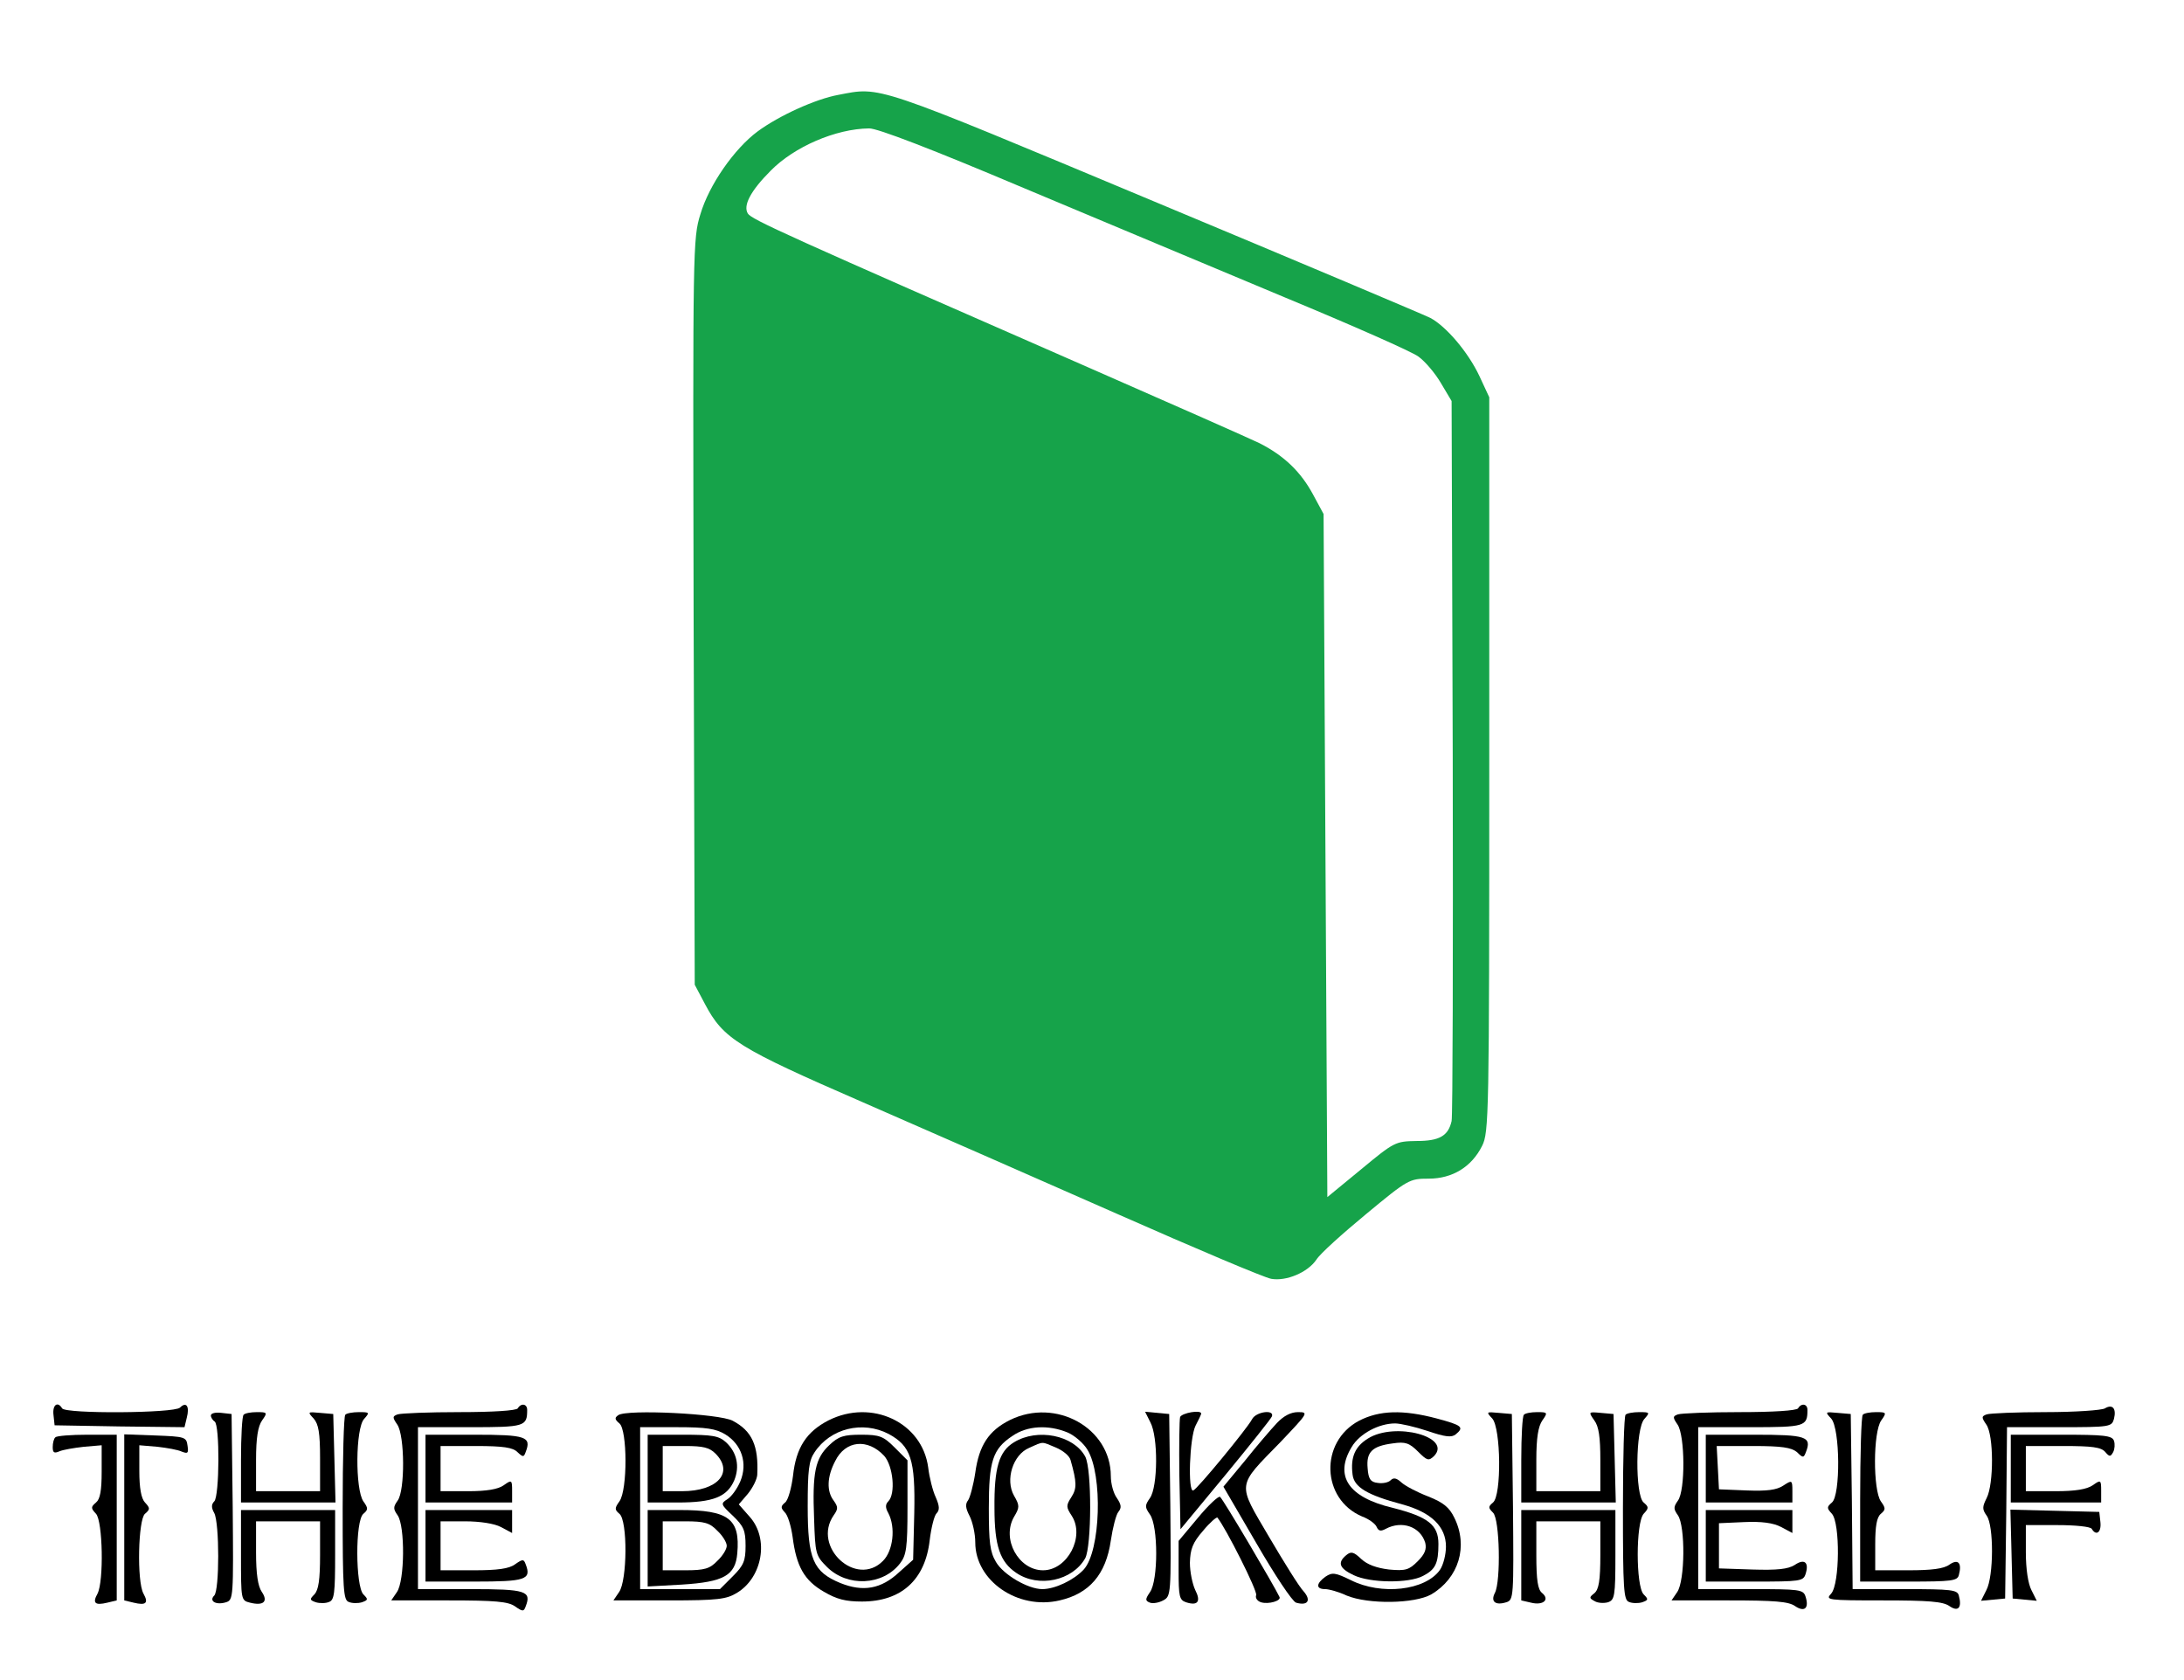
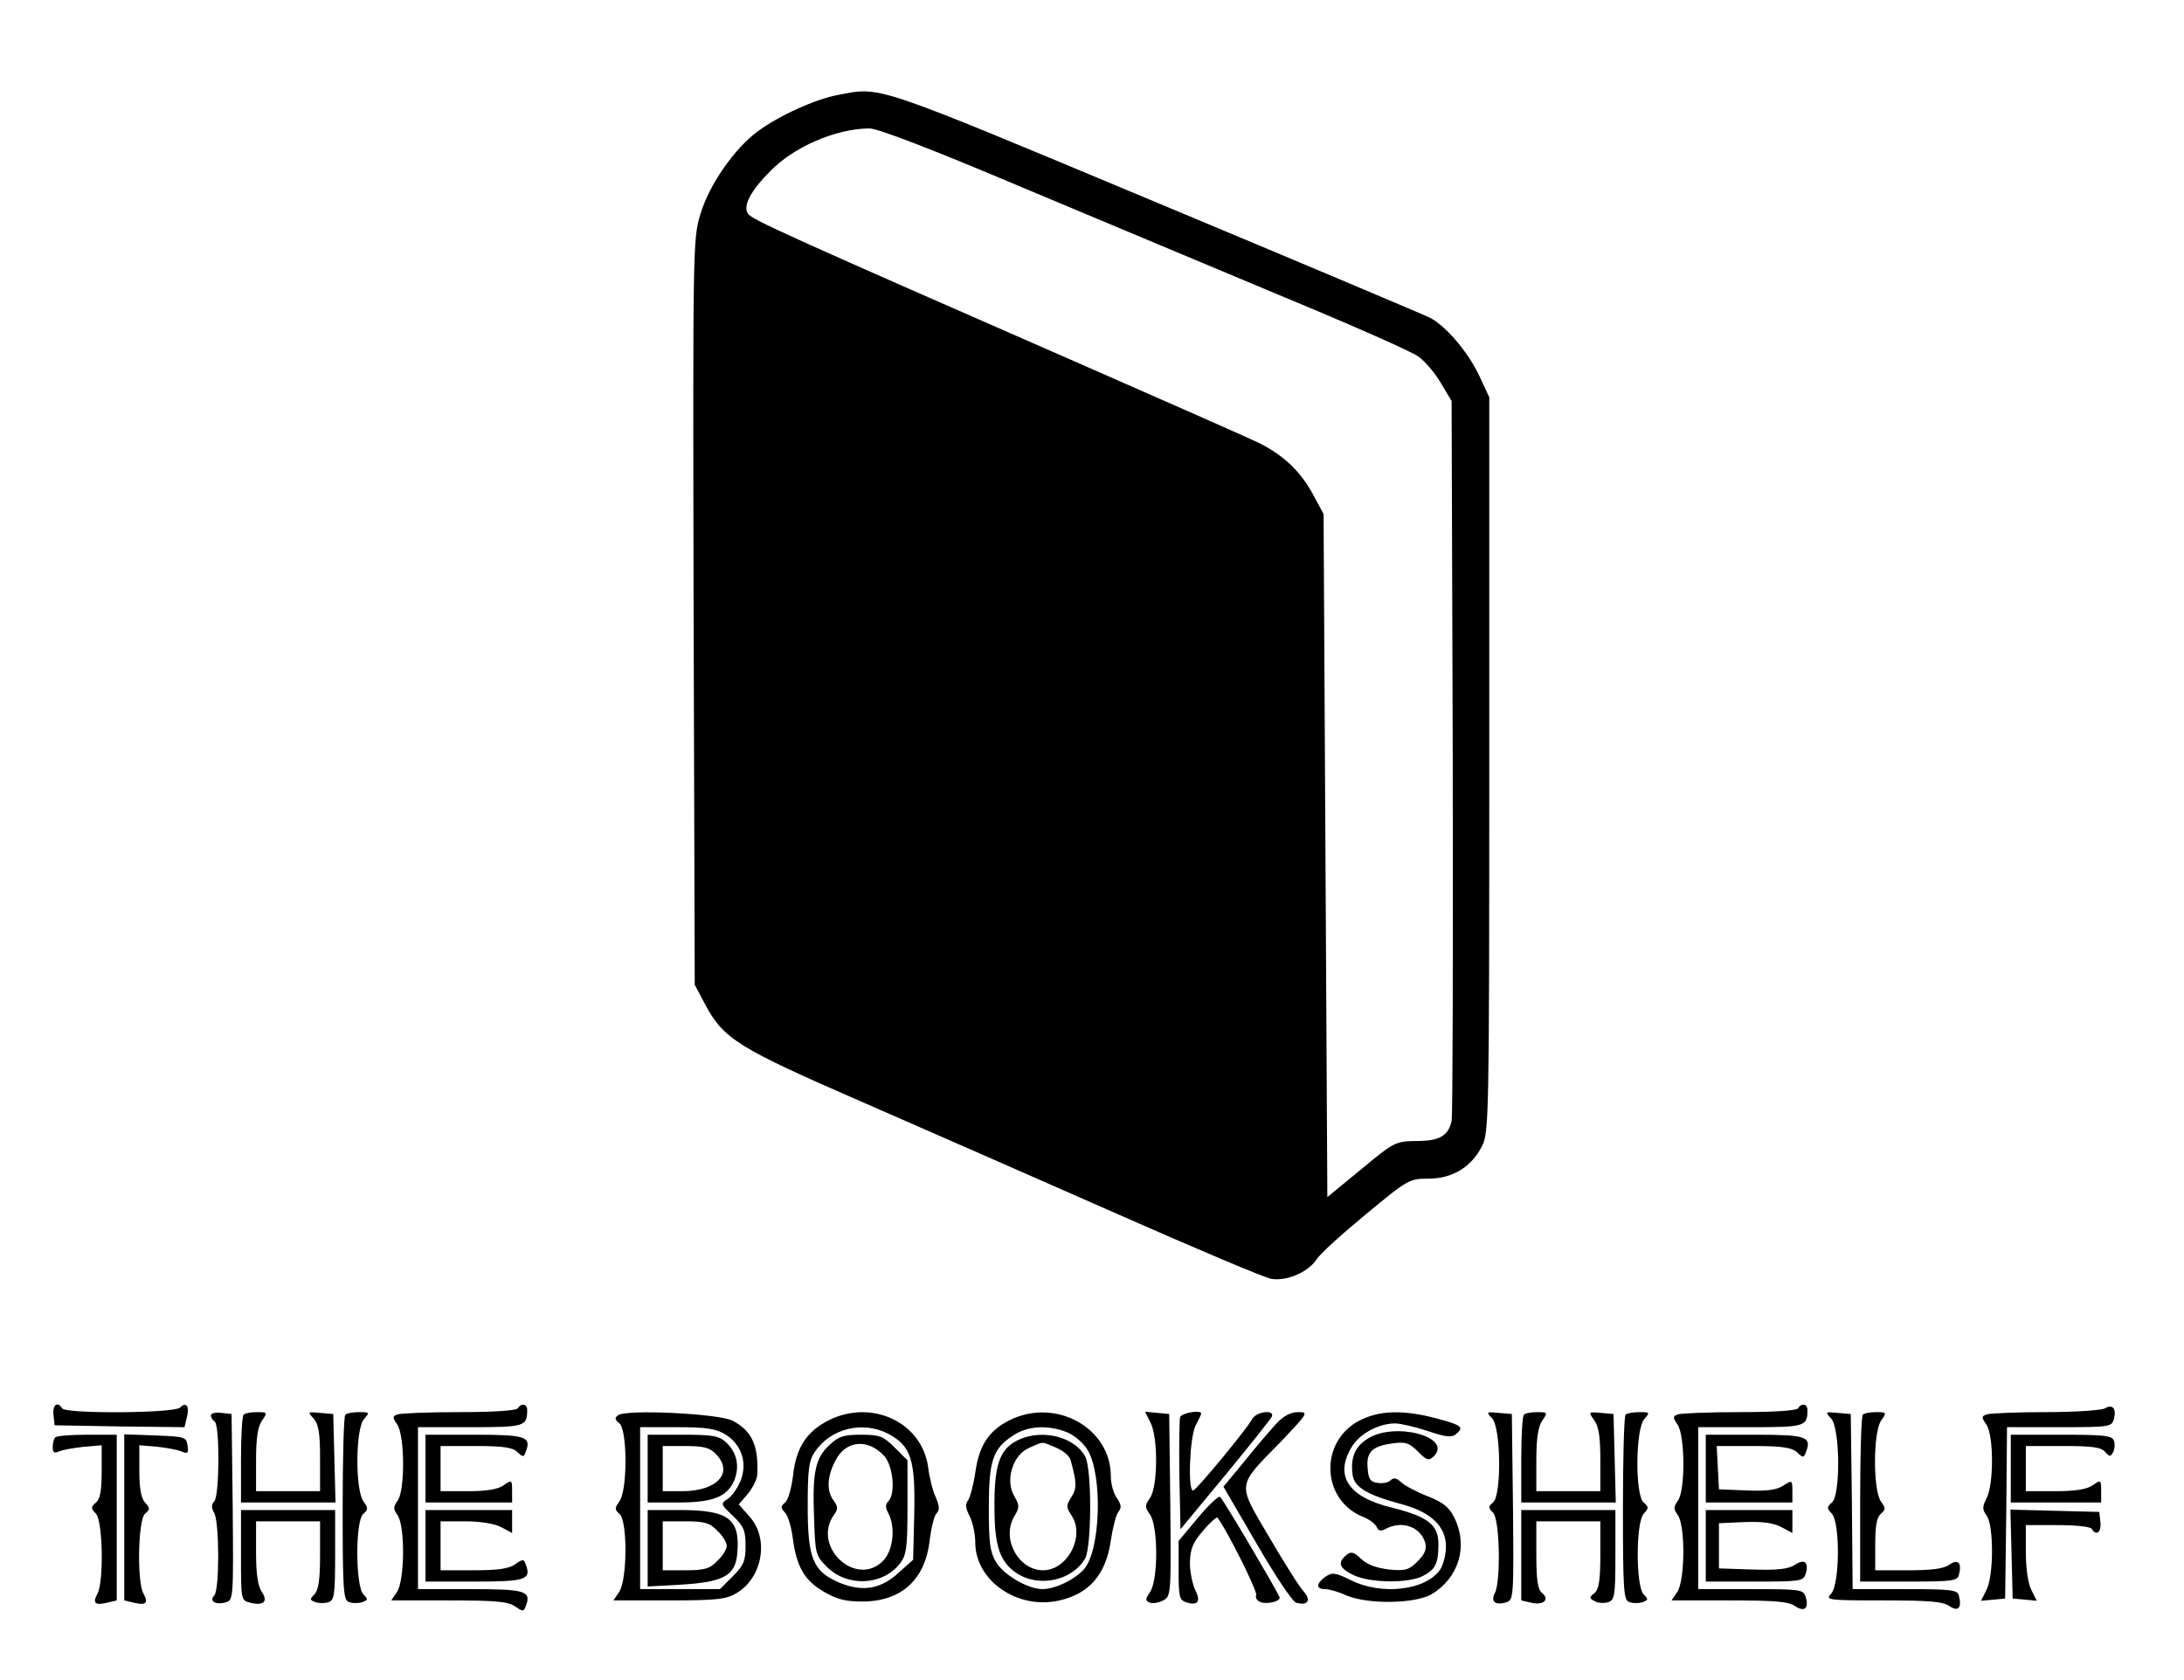
<svg xmlns="http://www.w3.org/2000/svg" version="1.0" width="580pt" height="446pt" viewBox="0 0 580 446" preserveAspectRatio="xMidYMid meet">
  <g transform="translate(0,446) scale(0.1,-0.1)" fill="#000000" stroke="none">
-     <path fill="#16a34a" d="M2226 4208 c-60 -11 -157 -55 -214 -97 -62 -46 -129 -142 -152 -220 -20 -64 -20 -89 -18 -1056 l3 -990 27 -51 c49 -93 88 -117 419 -261 167 -73 473 -207 679 -298 206 -91 388 -168 406 -171 40 -7 97 17 120 51 9 15 69 69 132 121 111 92 115 94 166 94 63 0 114 31 142 87 18 36 19 76 19 1013 l0 975 -26 56 c-30 64 -89 133 -131 155 -16 8 -345 147 -733 309 -751 314 -724 305 -839 283z m492 -247 c208 -87 522 -219 697 -292 176 -73 335 -143 352 -156 18 -13 45 -45 60 -71 l28 -47 3 -945 c1 -520 0 -955 -3 -967 -9 -40 -33 -53 -93 -53 -56 -1 -59 -2 -147 -75 l-90 -74 -5 907 -5 907 -27 50 c-33 62 -78 105 -143 138 -27 13 -228 102 -445 197 -818 358 -904 397 -914 413 -13 21 7 60 61 114 62 63 172 111 261 112 21 1 169 -56 410 -158z" />
+     <path fill="#000000" d="M2226 4208 c-60 -11 -157 -55 -214 -97 -62 -46 -129 -142 -152 -220 -20 -64 -20 -89 -18 -1056 l3 -990 27 -51 c49 -93 88 -117 419 -261 167 -73 473 -207 679 -298 206 -91 388 -168 406 -171 40 -7 97 17 120 51 9 15 69 69 132 121 111 92 115 94 166 94 63 0 114 31 142 87 18 36 19 76 19 1013 l0 975 -26 56 c-30 64 -89 133 -131 155 -16 8 -345 147 -733 309 -751 314 -724 305 -839 283z m492 -247 c208 -87 522 -219 697 -292 176 -73 335 -143 352 -156 18 -13 45 -45 60 -71 l28 -47 3 -945 c1 -520 0 -955 -3 -967 -9 -40 -33 -53 -93 -53 -56 -1 -59 -2 -147 -75 l-90 -74 -5 907 -5 907 -27 50 c-33 62 -78 105 -143 138 -27 13 -228 102 -445 197 -818 358 -904 397 -914 413 -13 21 7 60 61 114 62 63 172 111 261 112 21 1 169 -56 410 -158z" />
    <path d="M142 703 l3 -28 172 -3 173 -2 6 25 c8 30 -1 44 -18 27 -15 -15 -304 -17 -313 -2 -12 20 -26 9 -23 -17z" />
    <path d="M1375 720 c-4 -6 -66 -10 -155 -10 -81 0 -155 -3 -164 -6 -14 -5 -14 -8 -1 -27 20 -29 21 -175 1 -202 -12 -17 -12 -22 0 -39 20 -29 19 -174 -2 -204 l-15 -22 153 0 c123 0 158 -3 176 -16 20 -14 23 -14 28 0 16 41 1 46 -146 46 l-140 0 0 215 0 215 139 0 c145 0 151 2 151 46 0 16 -16 19 -25 4z" />
    <path d="M4775 720 c-4 -6 -66 -10 -155 -10 -81 0 -155 -3 -164 -6 -14 -5 -14 -8 -1 -27 20 -29 21 -175 1 -202 -12 -17 -12 -22 0 -39 20 -29 19 -174 -2 -204 l-15 -22 153 0 c121 0 158 -3 175 -15 25 -17 38 -6 28 25 -6 19 -15 20 -146 20 l-139 0 0 215 0 215 139 0 c145 0 151 2 151 46 0 16 -16 19 -25 4z" />
    <path d="M5590 720 c-8 -5 -79 -10 -157 -10 -78 0 -148 -3 -157 -6 -14 -5 -14 -8 -1 -27 20 -28 20 -158 1 -195 -12 -24 -12 -30 0 -47 19 -26 19 -161 -1 -198 l-14 -28 32 3 32 3 3 228 2 227 139 0 c135 0 139 1 145 22 7 28 -4 40 -24 28z" />
    <path d="M560 701 c0 -5 5 -13 10 -16 14 -8 13 -198 -1 -212 -8 -8 -8 -17 0 -31 14 -27 14 -205 0 -219 -15 -15 5 -26 31 -18 20 6 20 14 18 253 l-3 247 -27 3 c-16 2 -28 -1 -28 -7z" />
    <path d="M647 703 c-4 -3 -7 -57 -7 -120 l0 -113 125 0 126 0 -3 118 -3 117 -35 3 c-33 3 -34 3 -17 -15 13 -15 17 -38 17 -106 l0 -87 -85 0 -85 0 0 83 c0 59 5 89 16 105 15 21 14 22 -14 22 -16 0 -32 -3 -35 -7z" />
    <path d="M917 703 c-4 -3 -7 -115 -7 -249 0 -215 2 -243 16 -248 9 -4 25 -4 35 -1 17 6 17 8 4 21 -21 22 -22 196 0 214 13 11 13 15 0 33 -22 32 -21 194 2 219 15 17 15 18 -14 18 -16 0 -33 -3 -36 -7z" />
    <path d="M1642 702 c-10 -7 -10 -11 3 -22 21 -17 22 -176 0 -207 -13 -18 -13 -22 0 -33 22 -18 21 -177 -1 -208 l-15 -22 148 0 c129 0 152 3 180 20 68 41 86 144 34 202 l-29 33 24 28 c13 16 24 38 25 50 4 78 -14 117 -65 144 -35 19 -281 31 -304 15z m284 -51 c44 -27 60 -77 40 -125 -8 -19 -23 -40 -34 -47 -19 -12 -18 -14 14 -44 29 -28 34 -39 34 -80 0 -40 -5 -52 -34 -81 l-34 -34 -106 0 -106 0 0 215 0 215 98 0 c78 0 103 -4 128 -19z" />
    <path d="M1720 560 l0 -90 80 0 c94 0 131 15 150 59 15 37 7 74 -22 101 -19 17 -35 20 -115 20 l-93 0 0 -90z m180 40 c50 -50 6 -100 -89 -100 l-51 0 0 60 0 60 60 0 c47 0 64 -4 80 -20z" />
    <path d="M1720 349 l0 -102 91 5 c111 7 142 24 147 83 8 92 -23 115 -153 115 l-85 0 0 -101z m185 46 c14 -13 25 -31 25 -40 0 -9 -11 -27 -25 -40 -20 -21 -34 -25 -85 -25 l-60 0 0 65 0 65 60 0 c51 0 65 -4 85 -25z" />
    <path d="M2200 688 c-58 -30 -86 -72 -94 -147 -4 -32 -13 -65 -21 -71 -12 -10 -12 -14 -1 -26 8 -7 17 -37 21 -66 10 -78 31 -115 83 -145 34 -20 58 -26 101 -26 104 0 168 57 180 163 4 33 12 65 18 71 9 9 8 20 -2 43 -8 17 -17 53 -20 79 -16 120 -150 183 -265 125z m160 -36 c59 -32 71 -68 68 -210 l-3 -124 -37 -33 c-48 -45 -96 -53 -156 -29 -73 30 -87 64 -87 204 0 95 3 121 18 143 42 64 128 85 197 49z" />
    <path d="M2202 622 c-37 -35 -45 -72 -40 -196 3 -92 4 -97 34 -127 54 -54 148 -50 194 9 17 22 20 41 20 149 l0 125 -34 34 c-30 30 -40 34 -89 34 -46 0 -60 -4 -85 -28z m146 -28 c24 -27 31 -101 11 -121 -8 -8 -8 -17 0 -31 20 -38 13 -100 -14 -127 -71 -72 -189 37 -131 121 12 17 12 22 0 39 -19 25 -18 63 4 105 27 55 86 61 130 14z" />
    <path d="M2682 689 c-56 -28 -82 -67 -92 -140 -5 -33 -14 -66 -19 -73 -8 -10 -7 -21 4 -42 8 -16 15 -47 15 -70 0 -102 113 -180 224 -154 79 18 123 69 136 159 5 34 14 69 20 76 9 11 8 19 -4 37 -9 12 -16 38 -16 58 0 128 -146 209 -268 149z m153 -33 c19 -8 43 -29 53 -46 41 -67 35 -269 -10 -318 -26 -28 -76 -52 -110 -52 -38 0 -103 38 -123 72 -16 27 -19 52 -19 143 0 125 10 157 63 192 39 27 95 30 146 9z" />
    <path d="M2693 630 c-40 -24 -53 -68 -52 -175 0 -101 15 -143 58 -172 59 -40 149 -21 183 39 17 32 18 236 0 270 -31 57 -127 76 -189 38z m111 -14 c19 -8 36 -22 39 -33 17 -60 17 -76 2 -99 -14 -22 -14 -26 1 -49 36 -55 -11 -145 -76 -145 -65 0 -111 83 -77 142 15 25 15 30 0 56 -24 42 -3 109 40 127 40 18 32 17 71 1z" />
    <path d="M3055 683 c21 -39 20 -171 -1 -201 -14 -20 -14 -24 0 -44 22 -31 22 -175 0 -206 -13 -19 -13 -23 0 -28 8 -3 24 0 35 6 21 11 21 16 19 253 l-3 242 -32 3 -32 3 14 -28z" />
    <path d="M3134 697 c-2 -7 -3 -77 -2 -155 l3 -143 120 145 c65 79 121 149 123 155 6 19 -43 12 -53 -8 -14 -26 -145 -185 -156 -189 -15 -6 -10 140 6 172 8 15 15 30 15 32 0 11 -51 2 -56 -9z" />
    <path d="M3391 681 c-15 -16 -53 -60 -84 -99 l-58 -70 88 -151 c48 -83 95 -154 105 -157 31 -9 41 6 20 30 -11 11 -52 77 -92 145 -85 145 -87 131 31 252 73 77 75 79 46 79 -19 0 -38 -10 -56 -29z" />
    <path d="M3609 687 c-105 -56 -100 -208 8 -254 19 -7 36 -20 39 -28 5 -11 11 -12 24 -5 43 23 92 6 105 -37 4 -17 -1 -30 -20 -49 -23 -23 -32 -26 -76 -22 -33 4 -58 13 -74 28 -20 19 -27 21 -40 10 -24 -20 -18 -35 20 -53 44 -21 146 -22 184 -2 33 17 41 33 41 85 0 51 -28 72 -122 96 -118 28 -155 85 -108 162 21 35 72 62 115 62 14 0 53 -9 86 -20 47 -16 64 -18 75 -9 23 19 17 24 -50 42 -90 24 -153 22 -207 -6z" />
    <path d="M3963 693 c23 -26 25 -204 2 -223 -13 -11 -13 -14 0 -27 18 -17 21 -182 5 -213 -12 -23 1 -34 30 -25 20 6 20 14 18 253 l-3 247 -35 3 c-33 3 -34 3 -17 -15z" />
    <path d="M4047 703 c-4 -3 -7 -57 -7 -120 l0 -113 125 0 126 0 -3 118 -3 117 -34 3 c-33 3 -33 3 -17 -20 12 -16 16 -45 16 -105 l0 -83 -85 0 -85 0 0 83 c0 59 5 89 16 105 15 21 14 22 -14 22 -16 0 -32 -3 -35 -7z" />
    <path d="M4317 703 c-4 -3 -7 -115 -7 -249 0 -215 2 -243 16 -248 9 -4 25 -4 35 -1 17 6 17 8 4 21 -21 22 -21 190 0 214 14 15 14 18 0 30 -23 19 -22 196 2 222 15 17 15 18 -14 18 -16 0 -33 -3 -36 -7z" />
    <path d="M4863 693 c24 -27 25 -204 2 -223 -14 -12 -14 -15 0 -30 22 -25 21 -186 -2 -212 -16 -17 -11 -18 138 -18 121 0 159 -3 176 -15 23 -16 34 -5 25 28 -4 15 -19 17 -143 17 l-139 0 -2 233 -3 232 -35 3 c-33 3 -34 3 -17 -15z" />
    <path d="M4947 703 c-4 -3 -7 -105 -7 -225 l0 -218 129 0 c114 0 129 2 133 17 9 33 -2 44 -25 28 -15 -11 -47 -15 -109 -15 l-88 0 0 69 c0 48 4 72 15 81 13 11 13 15 0 33 -21 30 -21 184 1 215 15 21 14 22 -14 22 -16 0 -32 -3 -35 -7z" />
    <path d="M3633 640 c-34 -21 -47 -49 -41 -96 4 -33 38 -54 132 -79 77 -21 116 -59 116 -112 0 -21 -7 -49 -16 -62 -39 -55 -156 -68 -237 -27 -41 20 -49 21 -67 9 -25 -18 -26 -33 -1 -33 10 0 36 -7 57 -17 58 -24 181 -22 225 3 73 43 99 128 61 204 -13 27 -29 40 -69 56 -29 11 -61 28 -71 37 -13 12 -21 14 -29 6 -6 -6 -21 -9 -34 -7 -19 2 -25 10 -27 39 -4 43 12 59 67 66 33 5 44 1 67 -22 24 -24 28 -25 42 -12 50 51 -103 92 -175 47z" />
    <path d="M147 643 c-4 -3 -7 -15 -7 -26 0 -15 4 -17 18 -11 9 4 38 9 65 12 l47 4 0 -70 c0 -50 -4 -73 -15 -82 -14 -12 -14 -15 0 -30 18 -20 21 -179 4 -212 -14 -25 -7 -32 26 -24 l25 6 0 220 0 220 -78 0 c-43 0 -82 -3 -85 -7z" />
    <path d="M330 431 l0 -221 25 -6 c33 -8 40 -1 26 24 -18 33 -14 197 4 212 14 12 14 15 0 30 -10 11 -15 38 -15 84 l0 68 48 -4 c26 -3 55 -8 65 -13 16 -6 18 -4 15 16 -3 23 -7 24 -85 27 l-83 3 0 -220z" />
    <path d="M1130 560 l0 -90 115 0 115 0 0 31 c0 29 -1 30 -22 15 -15 -11 -46 -16 -95 -16 l-73 0 0 60 0 60 94 0 c73 0 98 -4 110 -16 15 -14 17 -14 22 0 16 41 1 46 -136 46 l-130 0 0 -90z" />
    <path d="M4530 560 l0 -90 115 0 115 0 0 30 c0 30 -1 30 -24 15 -18 -12 -44 -15 -97 -13 l-74 3 -3 58 -3 57 97 0 c76 0 101 -4 116 -16 16 -16 18 -16 24 0 16 41 1 46 -136 46 l-130 0 0 -90z" />
    <path d="M5340 560 l0 -90 120 0 120 0 0 31 c0 29 -1 30 -22 15 -16 -11 -46 -16 -100 -16 l-78 0 0 60 0 60 99 0 c77 0 101 -3 112 -16 11 -13 14 -13 21 0 4 8 5 21 2 30 -5 14 -27 16 -140 16 l-134 0 0 -90z" />
    <path d="M3181 429 l-51 -61 0 -78 c0 -70 2 -79 20 -85 31 -10 40 2 24 33 -7 15 -14 47 -14 72 1 36 7 53 35 85 18 22 36 37 38 35 22 -27 107 -195 103 -206 -3 -7 3 -16 13 -19 20 -6 54 4 49 14 -13 28 -151 262 -158 266 -4 3 -31 -22 -59 -56z" />
    <path d="M640 330 c0 -119 0 -120 24 -126 36 -9 49 3 31 29 -10 15 -15 47 -15 104 l0 83 85 0 85 0 0 -89 c0 -66 -4 -93 -15 -105 -13 -13 -13 -15 4 -21 10 -3 26 -3 35 1 14 5 16 24 16 125 l0 119 -125 0 -125 0 0 -120z" />
    <path d="M1130 355 l0 -95 130 0 c136 0 152 5 136 46 -5 14 -8 14 -28 0 -16 -12 -47 -16 -110 -16 l-88 0 0 65 0 65 65 0 c40 0 78 -6 95 -15 l30 -16 0 31 0 30 -115 0 -115 0 0 -95z" />
    <path d="M4040 330 l0 -120 26 -6 c32 -8 51 8 29 26 -11 9 -15 33 -15 101 l0 89 85 0 85 0 0 -89 c0 -68 -4 -92 -16 -102 -14 -11 -14 -13 1 -21 8 -5 24 -6 35 -3 18 6 20 16 20 126 l0 119 -125 0 -125 0 0 -120z" />
    <path d="M4530 355 l0 -95 129 0 c121 0 130 1 136 20 10 31 -3 42 -29 24 -18 -11 -46 -14 -112 -12 l-89 3 0 60 0 60 67 3 c46 2 77 -2 98 -13 l30 -16 0 31 0 30 -115 0 -115 0 0 -95z" />
    <path d="M5342 333 l3 -118 32 -3 32 -3 -14 28 c-9 17 -15 56 -15 101 l0 72 84 0 c47 0 88 -4 91 -10 12 -20 26 -9 23 18 l-3 27 -118 3 -118 3 3 -118z" />
  </g>
</svg>
